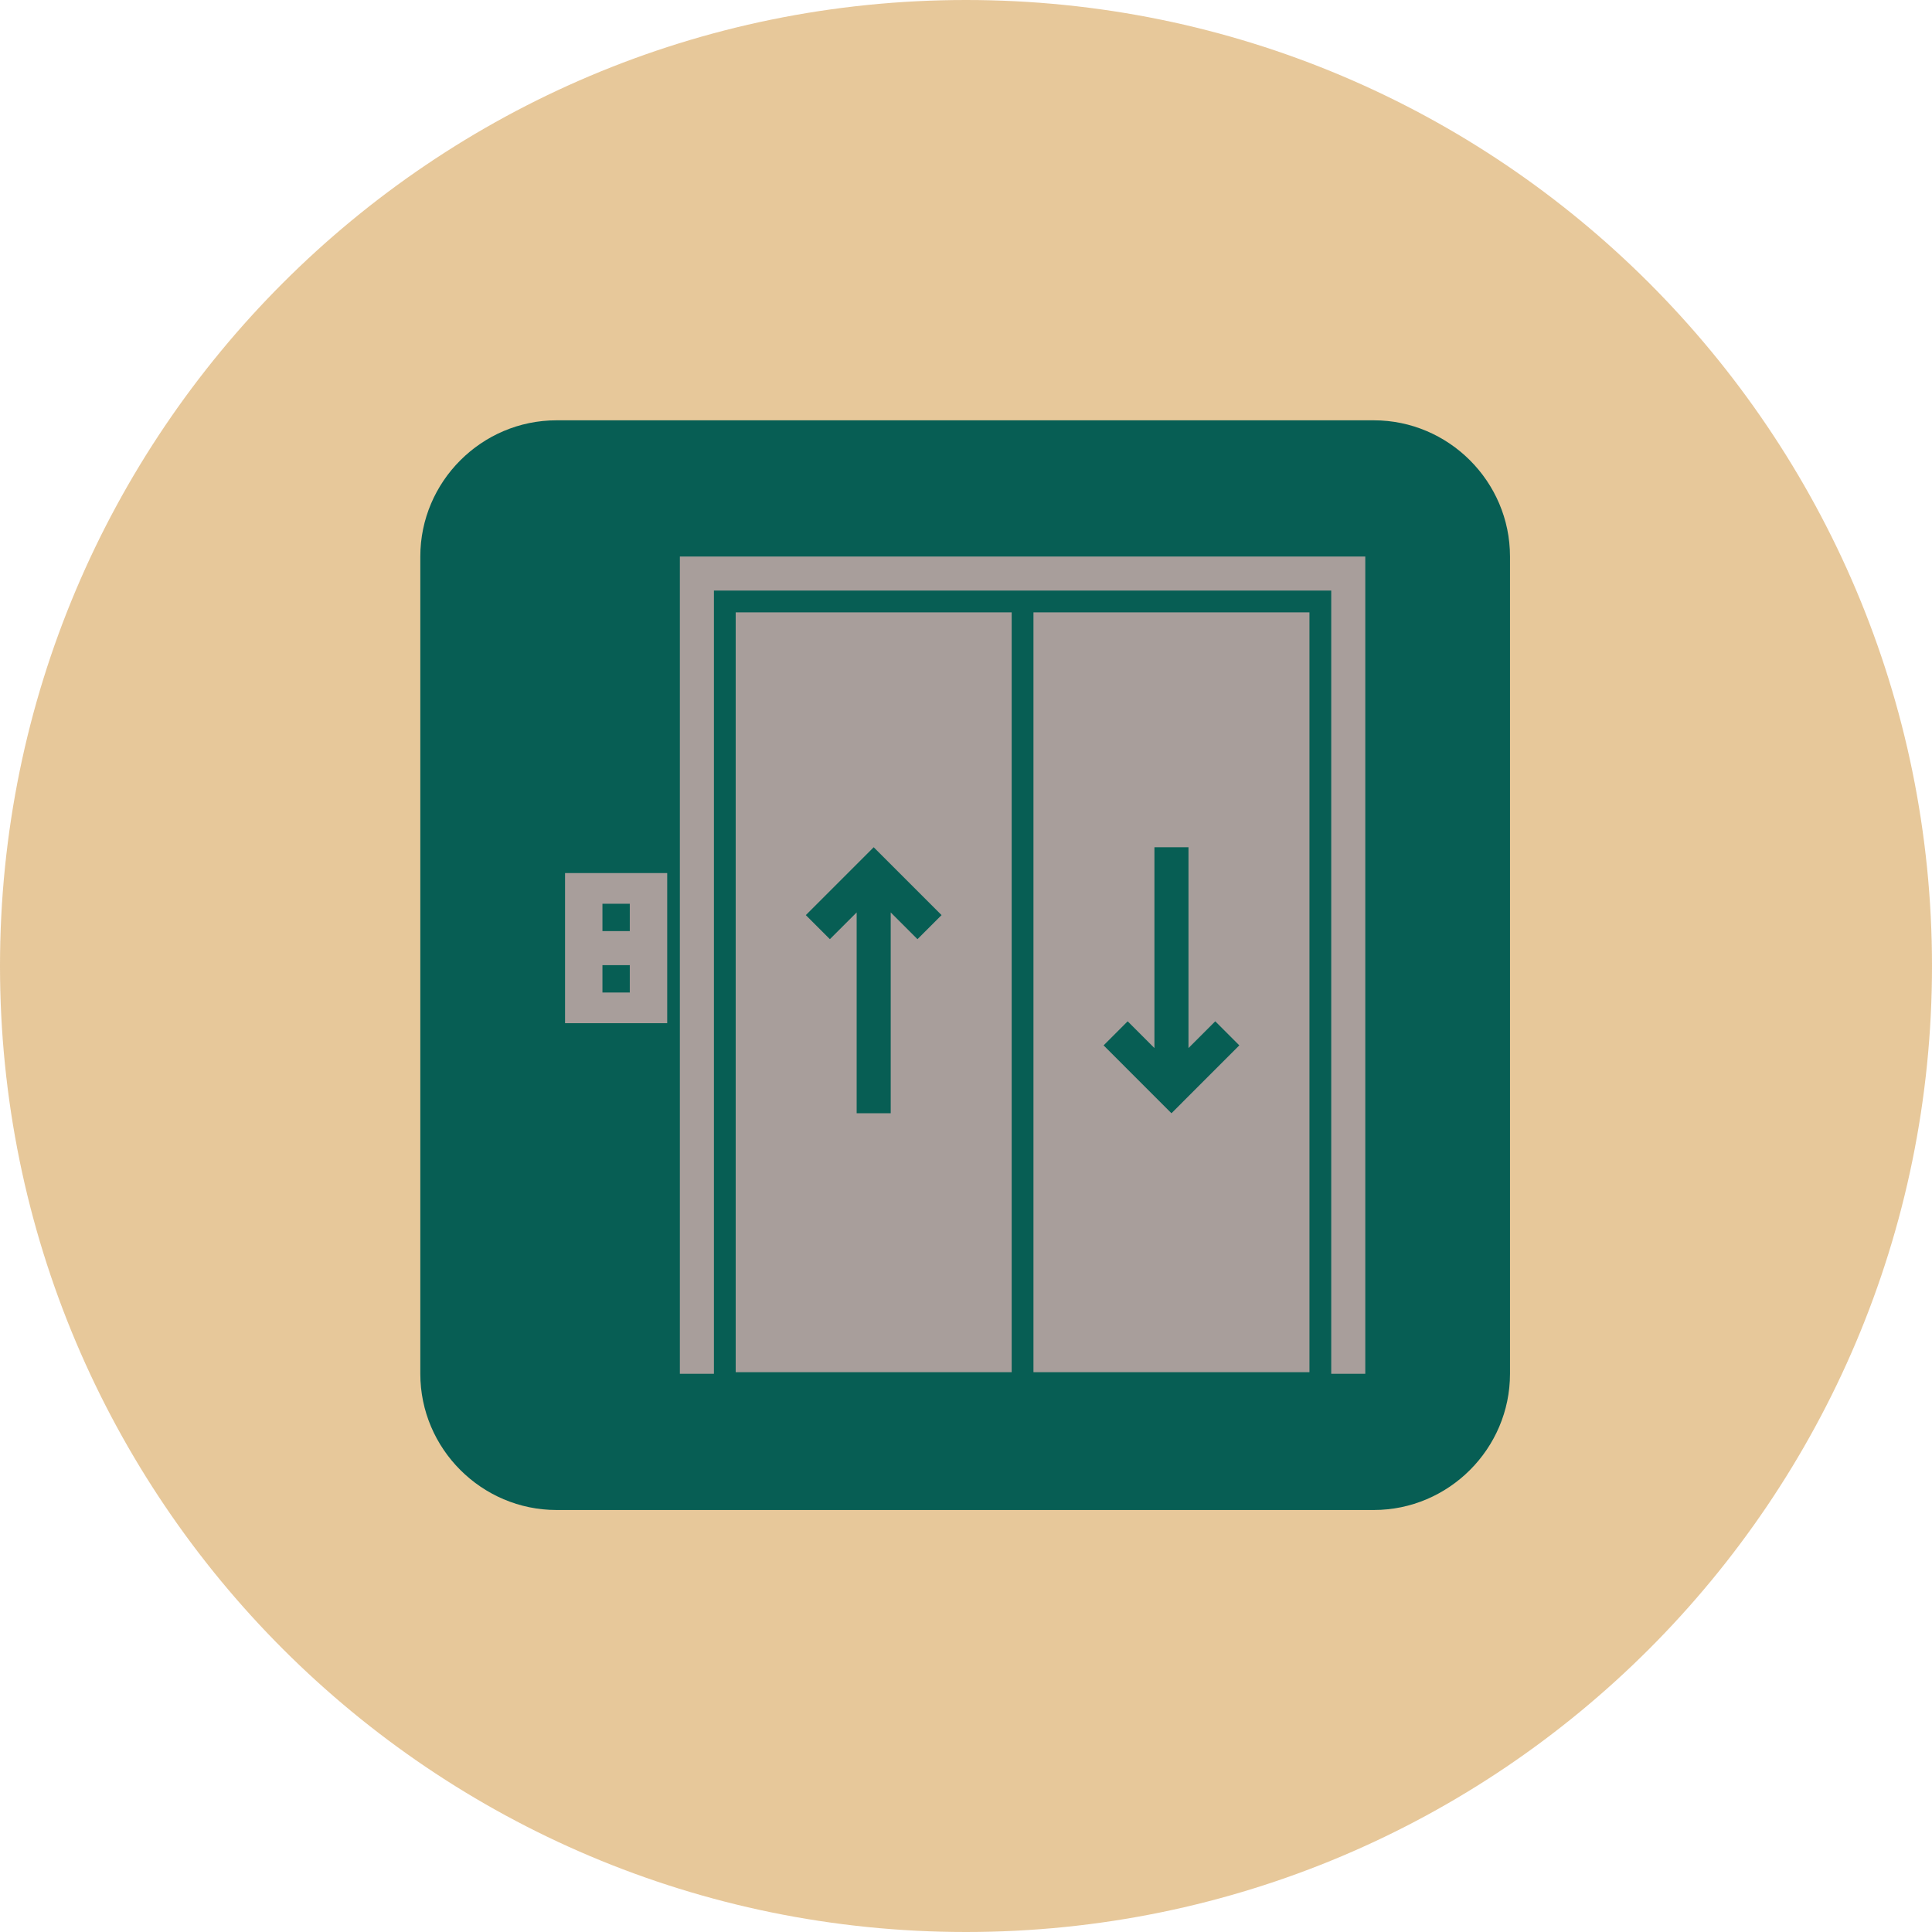
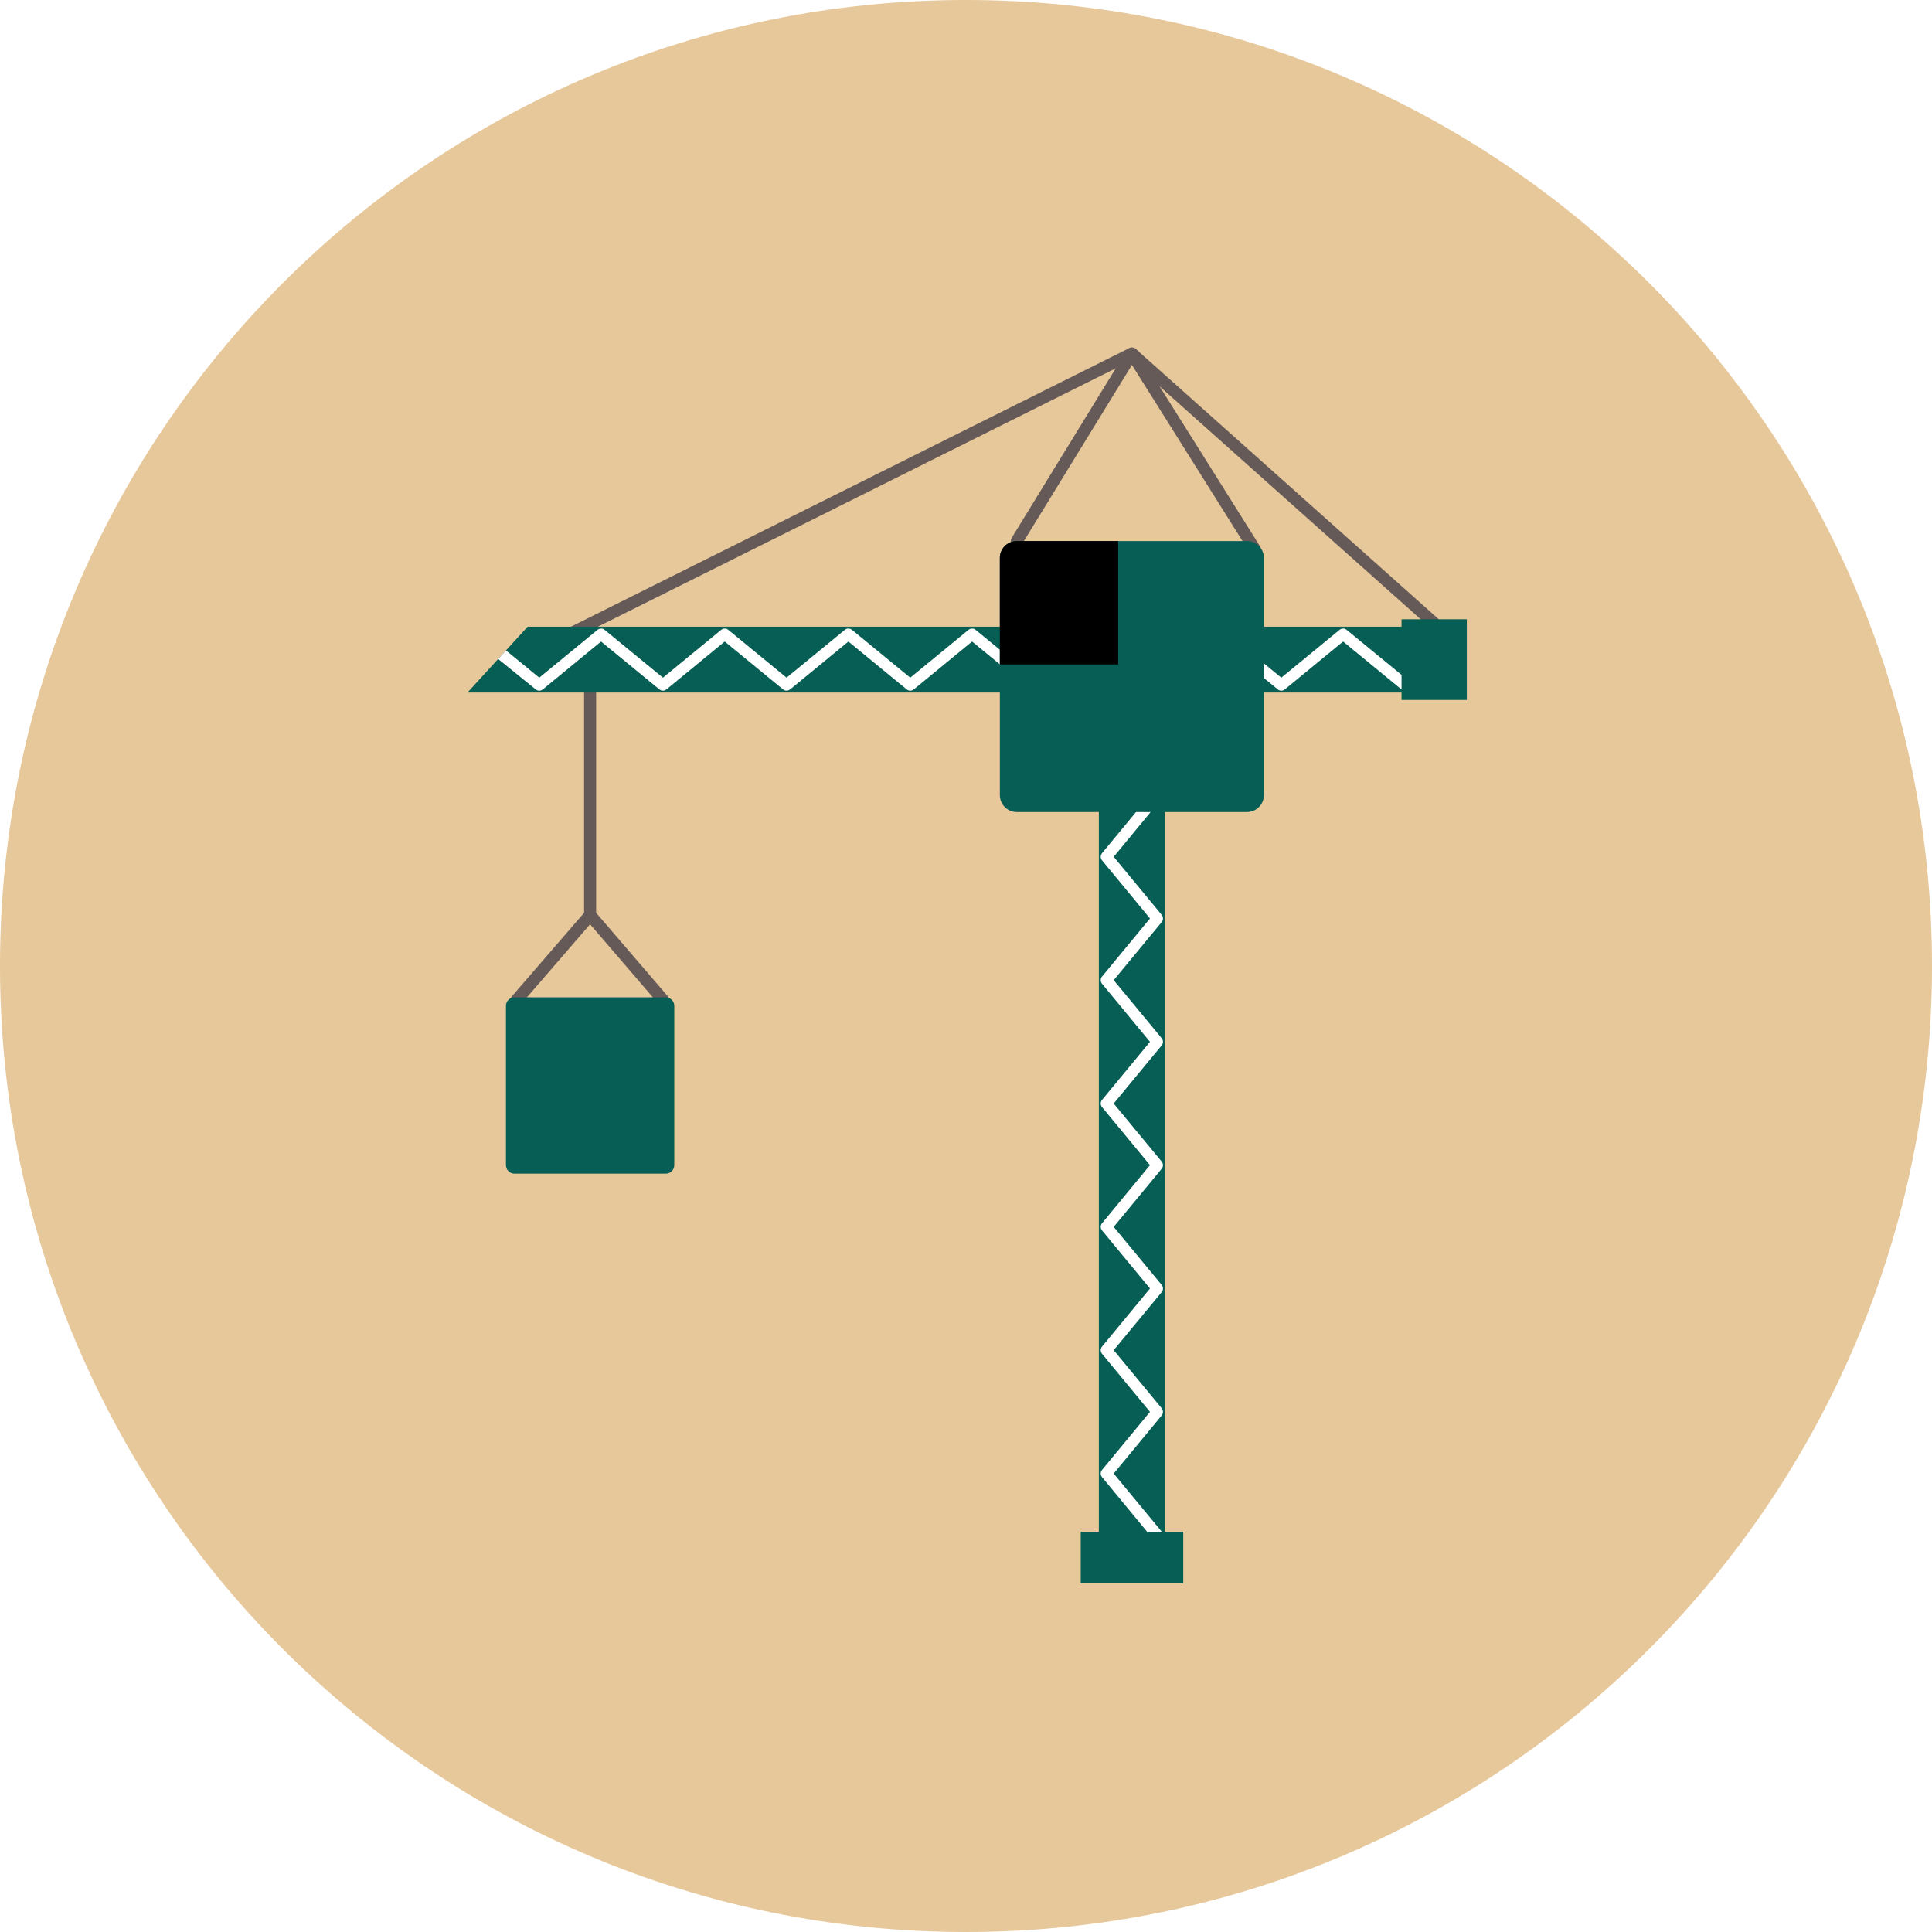
<svg xmlns="http://www.w3.org/2000/svg" width="500" zoomAndPan="magnify" viewBox="0 0 375 375" height="500" preserveAspectRatio="xMidYMid meet" version="1.0">
  <defs>
    <filter x="0%" y="0%" width="100%" height="100%" id="id1">
      <feColorMatrix values="0 0 0 0 1 0 0 0 0 1 0 0 0 0 1 0 0 0 1 0" color-interpolation-filters="sRGB" />
    </filter>
    <mask id="id2">
      <g filter="url(#id1)">
        <rect x="-37.5" width="450" fill="#000000" y="-37.5" height="450" fill-opacity="0.577" />
      </g>
    </mask>
    <clipPath id="id3">
      <rect x="0" width="375" y="0" height="375" />
    </clipPath>
    <clipPath id="id4">
-       <path d="M 81.582 81.582 L 293.082 81.582 L 293.082 293.082 L 81.582 293.082 Z M 81.582 81.582 " clip-rule="nonzero" />
+       <path d="M 109 67.41 L 282 67.41 L 282 125 L 109 125 Z M 109 67.41 " clip-rule="nonzero" />
+     </clipPath>
+     <clipPath id="id5">
+       <path d="M 196 67.41 L 245 67.41 L 245 108 L 196 108 Z M 196 67.41 " clip-rule="nonzero" />
+     </clipPath>
+     <clipPath id="id6">
+       <path d="M 90.555 121 L 283 121 L 283 135 L 90.555 135 Z M 90.555 121 " clip-rule="nonzero" />
+     </clipPath>
+     <clipPath id="id7">
+       <path d="M 209 297 L 230 297 L 230 307.41 L 209 307.41 Z M 209 297 " clip-rule="nonzero" />
+     </clipPath>
+     <clipPath id="id8">
+       <path d="M 272 120 L 284.805 120 L 284.805 136 L 272 136 Z M 272 120 " clip-rule="nonzero" />
    </clipPath>
  </defs>
  <rect x="-37.5" width="450" fill="#ffffff" y="-37.5" height="450" fill-opacity="1" />
  <rect x="-37.5" width="450" fill="#ffffff" y="-37.5" height="450" fill-opacity="1" />
  <rect x="-37.5" width="450" fill="#ffffff" y="-37.5" height="450" fill-opacity="1" />
  <g mask="url(#id2)">
    <g transform="matrix(1, 0, 0, 1, 0, 0)">
      <g clip-path="url(#id3)">
        <path fill="#d69f50" d="M 187.5 0 C 83.945 0 0 83.945 0 187.5 C 0 291.055 83.945 375 187.5 375 C 291.055 375 375 291.055 375 187.5 C 375 83.945 291.055 0 187.5 0 " fill-opacity="1" fill-rule="nonzero" />
      </g>
    </g>
  </g>
+   <path stroke-linecap="round" transform="matrix(0.0935559, 0, 0, -0.0933126, -11.17283, 386.3529)" fill="none" stroke-linejoin="round" d="M 1343.709 2699.903 L 1343.709 2236.993 " stroke="#655a58" stroke-width="25" stroke-opacity="1" stroke-miterlimit="10" />
+   <path stroke-linecap="round" transform="matrix(0.0935559, 0, 0, -0.0933126, -11.17283, 386.3529)" fill="none" stroke-linejoin="round" d="M 1495.815 2059.498 L 1343.709 2236.993 L 1190.6 2059.498 " stroke="#655a58" stroke-width="25" stroke-opacity="1" stroke-miterlimit="10" />
+   <path fill="#075e54" d="M 130.875 226.164 C 130.875 227.066 130.133 227.805 129.227 227.805 L 99.852 227.805 C 98.941 227.805 98.203 227.066 98.203 226.164 L 98.203 195.223 C 98.203 194.316 98.941 193.578 99.852 193.578 L 129.227 193.578 C 130.133 193.578 130.875 194.316 130.875 195.223 L 130.875 226.164 " fill-opacity="1" fill-rule="nonzero" />
+   <path fill="#075e54" d="M 226.094 303.949 L 213.285 303.949 L 213.285 147.305 L 226.094 147.305 L 226.094 303.949 " fill-opacity="1" fill-rule="nonzero" />
  <g clip-path="url(#id4)">
-     <path fill="#075e54" d="M 108.023 81.582 L 266.652 81.582 C 281.191 81.582 293.09 93.48 293.09 108.02 L 293.09 266.652 C 293.09 281.191 281.191 293.09 266.652 293.09 L 108.023 293.09 C 93.48 293.09 81.582 281.191 81.582 266.652 L 81.582 108.02 C 81.582 93.48 93.48 81.582 108.023 81.582 " fill-opacity="1" fill-rule="evenodd" />
+     <path stroke-linecap="round" transform="matrix(0.0935559, 0, 0, -0.0933126, -11.17283, 386.3529)" fill="none" stroke-linejoin="round" d="M 3120.387 2821.219 L 2467.703 3404.984 L 1300.62 2821.219 " stroke="#655a58" stroke-width="25" stroke-opacity="1" stroke-miterlimit="10" />
  </g>
-   <path fill="#a89e9b" d="M 112.98 169.461 L 129.504 169.461 L 129.504 198.602 L 109.676 198.602 L 109.676 169.461 Z M 116.934 175.418 L 116.934 180.727 L 122.242 180.727 L 122.242 175.418 Z M 116.934 187.336 L 116.934 192.648 L 122.242 192.648 L 122.242 187.336 L 116.934 187.336 " fill-opacity="1" fill-rule="evenodd" />
-   <path fill="#a89e9b" d="M 203.898 118.855 L 254.164 118.855 L 254.164 266.344 L 200.594 266.344 L 200.594 118.855 Z M 156.41 177.621 L 169.582 164.449 L 182.758 177.621 L 178.082 182.293 L 172.887 177.102 L 172.887 216.082 L 166.277 216.082 L 166.277 177.102 L 161.082 182.293 Z M 218.879 198.234 L 214.207 202.906 L 227.379 216.082 L 240.551 202.906 L 235.879 198.234 L 230.684 203.43 L 230.684 164.449 L 224.074 164.449 L 224.074 203.43 Z M 146.102 118.855 L 142.797 118.855 L 142.797 266.344 L 196.367 266.344 L 196.367 118.855 L 146.102 118.855 " fill-opacity="1" fill-rule="evenodd" />
-   <path fill="#a89e9b" d="M 131.961 266.652 L 131.961 108.02 L 265 108.02 L 265 266.652 L 258.391 266.652 L 258.391 114.629 L 138.574 114.629 L 138.574 266.652 L 131.961 266.652 " fill-opacity="1" fill-rule="nonzero" />
+   <g clip-path="url(#id5)">
+     <path stroke-linecap="round" transform="matrix(0.0935559, 0, 0, -0.0933126, -11.17283, 386.3529)" fill="none" stroke-linejoin="round" d="M 2722.605 2998.086 L 2467.703 3404.984 L 2229 3014.998 " stroke="#655a58" stroke-width="25" stroke-opacity="1" stroke-miterlimit="10" />
+   </g>
+   <g clip-path="url(#id6)">
+     <path fill="#075e54" d="M 282.789 121.645 L 282.789 134.418 L 90.738 134.418 L 102.414 121.645 L 282.789 121.645 " fill-opacity="1" fill-rule="nonzero" />
+   </g>
+   <path fill="#ffffff" d="M 281.105 124.641 L 272.703 131.535 L 261.395 122.258 C 260.992 121.922 260.41 121.922 260 122.258 L 248.699 131.535 L 237.387 122.258 C 236.984 121.922 236.395 121.922 235.992 122.258 L 224.691 131.535 L 213.379 122.258 C 212.977 121.922 212.387 121.922 211.984 122.258 L 200.684 131.535 L 189.375 122.258 C 188.973 121.922 188.383 121.922 187.98 122.258 L 176.68 131.535 L 165.375 122.258 C 164.965 121.922 164.375 121.922 163.973 122.258 L 152.672 131.535 L 141.371 122.258 C 140.969 121.922 140.379 121.922 139.977 122.258 L 128.676 131.535 L 117.363 122.258 C 116.961 121.922 116.371 121.922 115.969 122.258 L 104.668 131.535 L 98.211 126.242 L 96.688 127.906 L 103.965 133.801 C 104.367 134.137 104.957 134.137 105.371 133.801 L 116.66 124.52 L 127.973 133.801 C 128.375 134.137 128.965 134.137 129.367 133.801 L 140.668 124.52 L 151.98 133.801 C 152.383 134.137 152.973 134.137 153.375 133.801 L 164.676 124.52 L 175.977 133.801 C 176.387 134.137 176.969 134.137 177.379 133.801 L 188.68 124.52 L 199.984 133.801 C 200.387 134.137 200.973 134.137 201.375 133.801 L 212.68 124.52 L 223.988 133.801 C 224.391 134.137 224.98 134.137 225.383 133.801 L 236.695 124.52 L 247.996 133.801 C 248.398 134.137 248.988 134.137 249.391 133.801 L 260.699 124.52 L 272.004 133.801 C 272.207 133.969 272.453 134.055 272.703 134.055 C 272.957 134.055 273.199 133.969 273.406 133.801 L 281.105 127.477 L 281.105 124.641 " fill-opacity="1" fill-rule="nonzero" />
+   <path fill="#ffffff" d="M 216.301 122.008 L 223.211 130.379 L 213.902 141.66 C 213.566 142.059 213.566 142.648 213.902 143.051 L 223.211 154.332 L 213.902 165.602 C 213.566 166.016 213.566 166.594 213.902 166.992 L 223.211 178.273 L 213.902 189.547 C 213.566 189.957 213.566 190.535 213.902 190.945 L 223.211 202.219 L 213.902 213.492 C 213.566 213.891 213.566 214.48 213.902 214.883 L 223.211 226.152 L 213.902 237.434 C 213.566 237.836 213.566 238.426 213.902 238.824 L 223.211 250.098 L 213.902 261.379 C 213.566 261.781 213.566 262.359 213.902 262.77 L 223.211 274.043 L 213.902 285.312 C 213.566 285.723 213.566 286.305 213.902 286.703 L 223.211 297.984 L 217.832 304.5 C 218.48 304.844 219.078 305.281 219.582 305.824 L 225.484 298.676 C 225.812 298.273 225.812 297.688 225.484 297.285 L 216.168 286.016 L 225.484 274.742 C 225.812 274.332 225.812 273.754 225.484 273.344 L 216.168 262.07 L 225.484 250.797 C 225.812 250.395 225.812 249.809 225.484 249.406 L 216.168 238.137 L 225.484 226.855 C 225.812 226.453 225.812 225.863 225.484 225.465 L 216.168 214.191 L 225.484 202.91 C 225.812 202.508 225.812 201.922 225.484 201.52 L 216.168 190.246 L 225.484 178.977 C 225.812 178.562 225.812 177.977 225.484 177.574 L 216.168 166.305 L 225.484 155.023 C 225.812 154.621 225.812 154.031 225.484 153.633 L 216.168 142.359 L 225.484 131.078 C 225.656 130.871 225.738 130.629 225.738 130.379 C 225.738 130.137 225.656 129.895 225.484 129.688 L 219.145 122.008 L 216.301 122.008 " fill-opacity="1" fill-rule="nonzero" />
+   <path fill="#075e54" d="M 245.32 154.332 C 245.32 156.152 243.844 157.617 242.027 157.617 L 197.363 157.617 C 195.539 157.617 194.07 156.152 194.07 154.332 L 194.07 108.289 C 194.07 106.48 195.539 105.016 197.363 105.016 L 242.027 105.016 C 243.844 105.016 245.32 106.48 245.32 108.289 L 245.32 154.332 " fill-opacity="1" fill-rule="nonzero" />
+   <path fill="#000000" d="M 217.039 105.016 L 197.363 105.016 C 195.539 105.016 194.07 106.48 194.07 108.289 L 194.07 128.961 L 217.039 128.961 L 217.039 105.016 " fill-opacity="1" fill-rule="nonzero" />
+   <g clip-path="url(#id7)">
+     <path fill="#075e54" d="M 229.668 307.328 L 209.77 307.328 L 209.77 297.305 L 229.668 297.305 L 229.668 307.328 " fill-opacity="1" fill-rule="nonzero" />
+   </g>
+   <g clip-path="url(#id8)">
+     <path fill="#075e54" d="M 284.707 120.199 L 284.707 135.863 L 272.039 135.863 L 272.039 120.199 L 284.707 120.199 " fill-opacity="1" fill-rule="nonzero" />
+   </g>
</svg>
